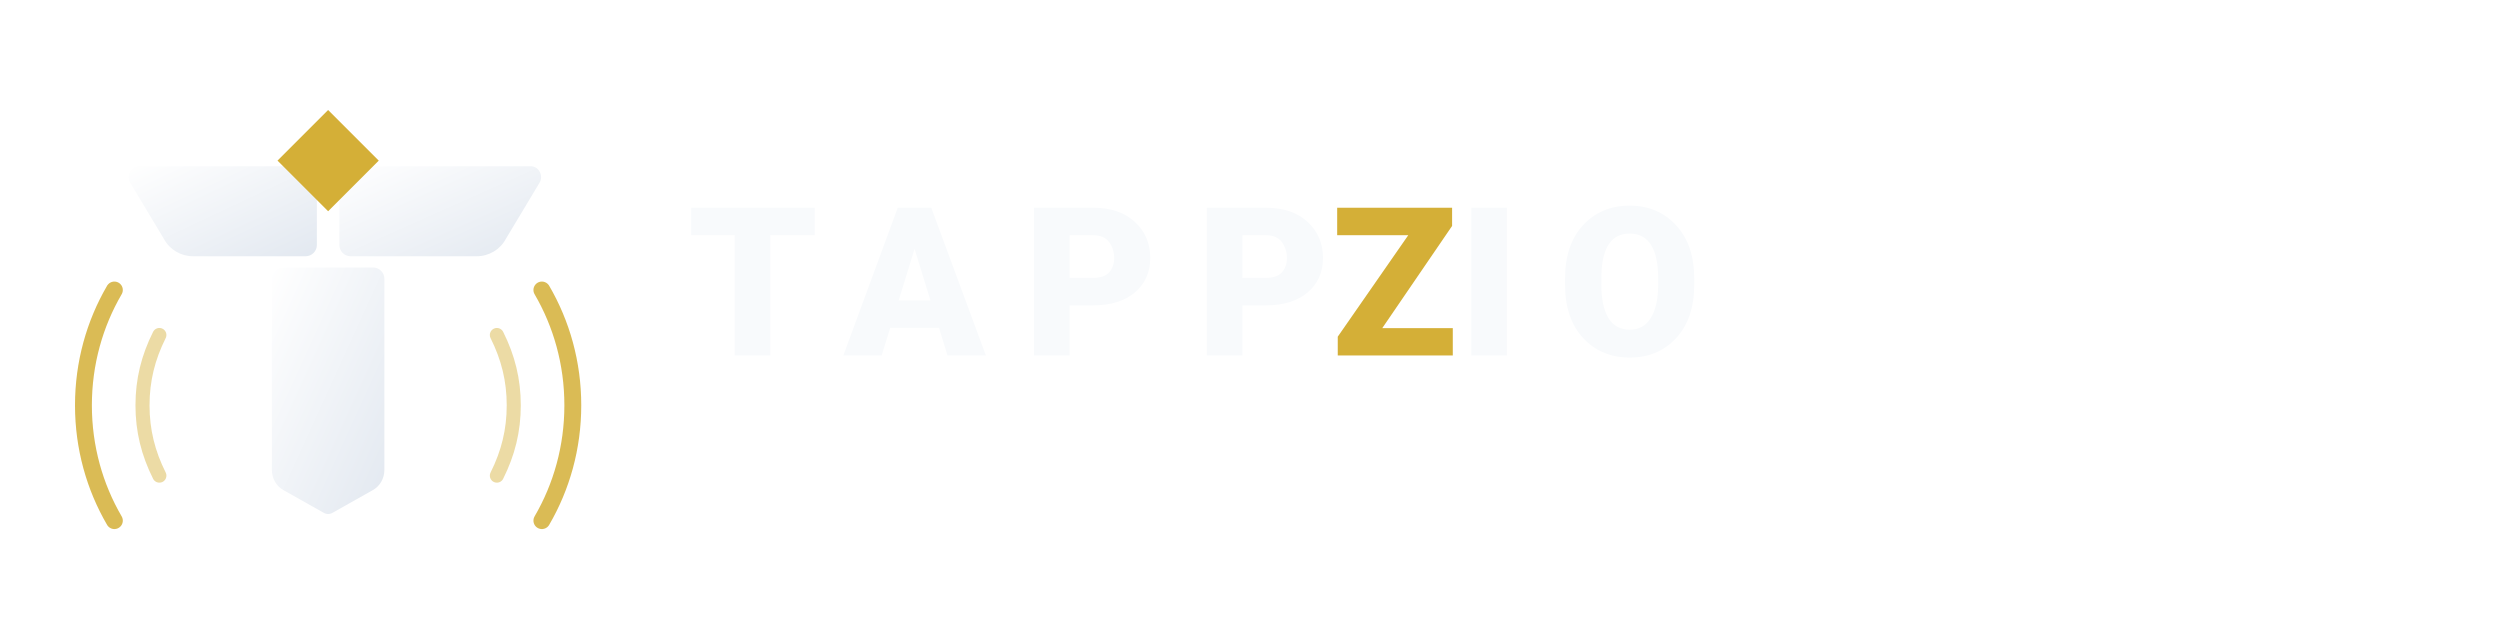
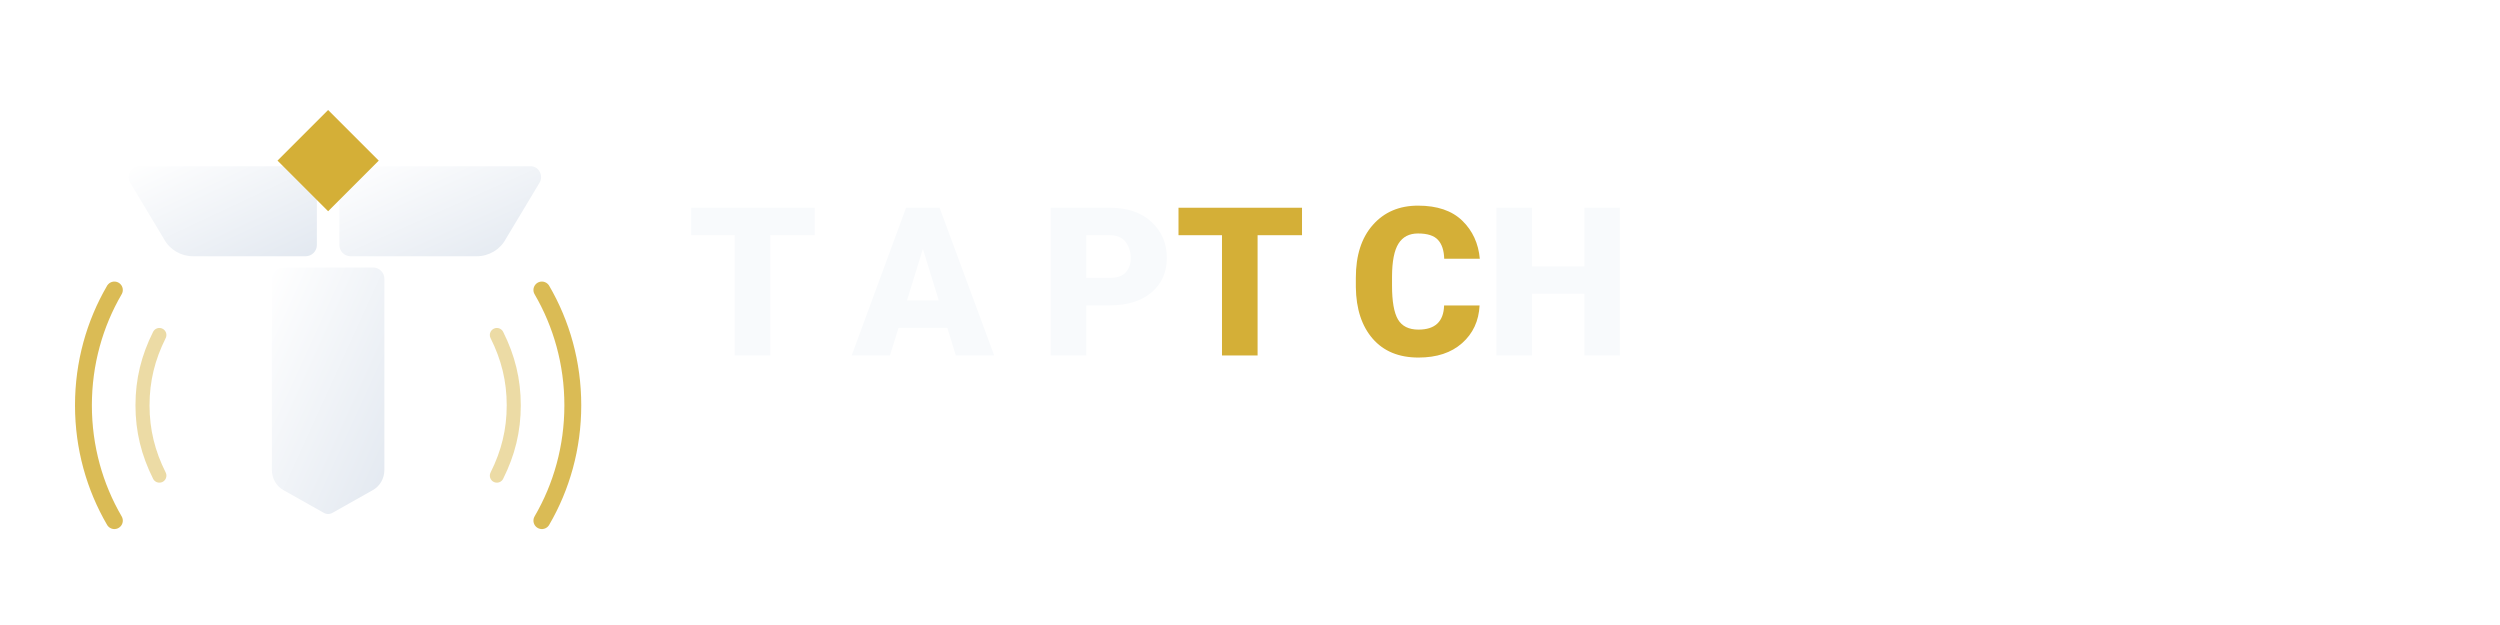
<svg xmlns="http://www.w3.org/2000/svg" viewBox="0 0 320 80" width="320" height="80" fill="none">
  <g transform="translate(6, 4) scale(0.72)">
    <defs>
      <linearGradient id="light-light-grad" x1="0%" y1="0%" x2="100%" y2="100%">
        <stop offset="0%" stop-color="#FFFFFF" />
        <stop offset="100%" stop-color="#E2E8F0" />
      </linearGradient>
    </defs>
-     <g class="tappzio-symbol-mark">
+     <g class="taptch-symbol-mark">
      <path d="M 14,24 L 46,24 C 47.1,24 48,24.9 48,26 L 48,38 C 48,39.1 47.1,40 46,40 L 26,40 C 23.8,40 21.8,38.8 20.8,36.9 L 14.8,26.9 C 14.1,25.7 14.9,24 16.4,24 Z" fill="url(#light-light-grad)" />
      <path d="M 54,24 L 86,24 C 87.5,24 88.3,25.7 87.6,26.9 L 81.6,36.9 C 80.6,38.8 78.6,40 76.4,40 L 54,40 C 52.9,40 52,39.1 52,38 L 52,26 C 52,24.9 52.9,24 54,24 Z" fill="url(#light-light-grad)" />
      <path d="M 42,42 L 58,42 C 59.1,42 60,42.9 60,44 L 60,78 C 60,79.5 59.2,80.9 57.9,81.6 L 50.8,85.6 C 50.3,85.9 49.7,85.9 49.2,85.6 L 42.1,81.6 C 40.8,80.9 40,79.5 40,78 L 40,44 C 40,42.9 40.9,42 42,42 Z" fill="url(#light-light-grad)" />
      <path d="M 50,14 L 59,23 L 50,32 L 41,23 Z" fill="#D4AF37" />
      <path d="M 12,46 C 8.5,52 6.5,59 6.5,66.5 C 6.5,74 8.5,81 12,87" fill="none" stroke="#D4AF37" stroke-width="3" stroke-linecap="round" opacity="0.85" />
      <path d="M 88,46 C 91.5,52 93.5,59 93.5,66.5 C 93.5,74 91.5,81 88,87" fill="none" stroke="#D4AF37" stroke-width="3" stroke-linecap="round" opacity="0.85" />
      <path d="M 20,54 C 18,58 17,62 17,66.5 C 17,71 18,75 20,79" fill="none" stroke="#D4AF37" stroke-width="2.5" stroke-linecap="round" opacity="0.45" />
      <path d="M 80,54 C 82,58 83,62 83,66.5 C 83,71 82,75 80,79" fill="none" stroke="#D4AF37" stroke-width="2.5" stroke-linecap="round" opacity="0.45" />
    </g>
  </g>
-   <g transform="translate(88, 17) scale(0.95)" class="tappzio-wordmark">
-     <text x="0" y="30" font-family="'Plus Jakarta Sans', -apple-system, BlinkMacSystemFont, 'Segoe UI', Roboto, sans-serif" font-size="28" font-weight="900" letter-spacing="0.18em" fill="#F8FAFC">
-         TAPP<tspan fill="#D4AF37">Z</tspan>IO
+   <g transform="translate(88, 17) scale(0.95)" class="taptch-wordmark">
+     <text x="0" y="30" font-family="'Plus Jakarta Sans', -apple-system, BlinkMacSystemFont, 'Segoe UI', Roboto, sans-serif" font-size="28" font-weight="900" letter-spacing="0.22em" fill="#F8FAFC">
+         TAP<tspan fill="#D4AF37">TC</tspan>H
      </text>
  </g>
</svg>
